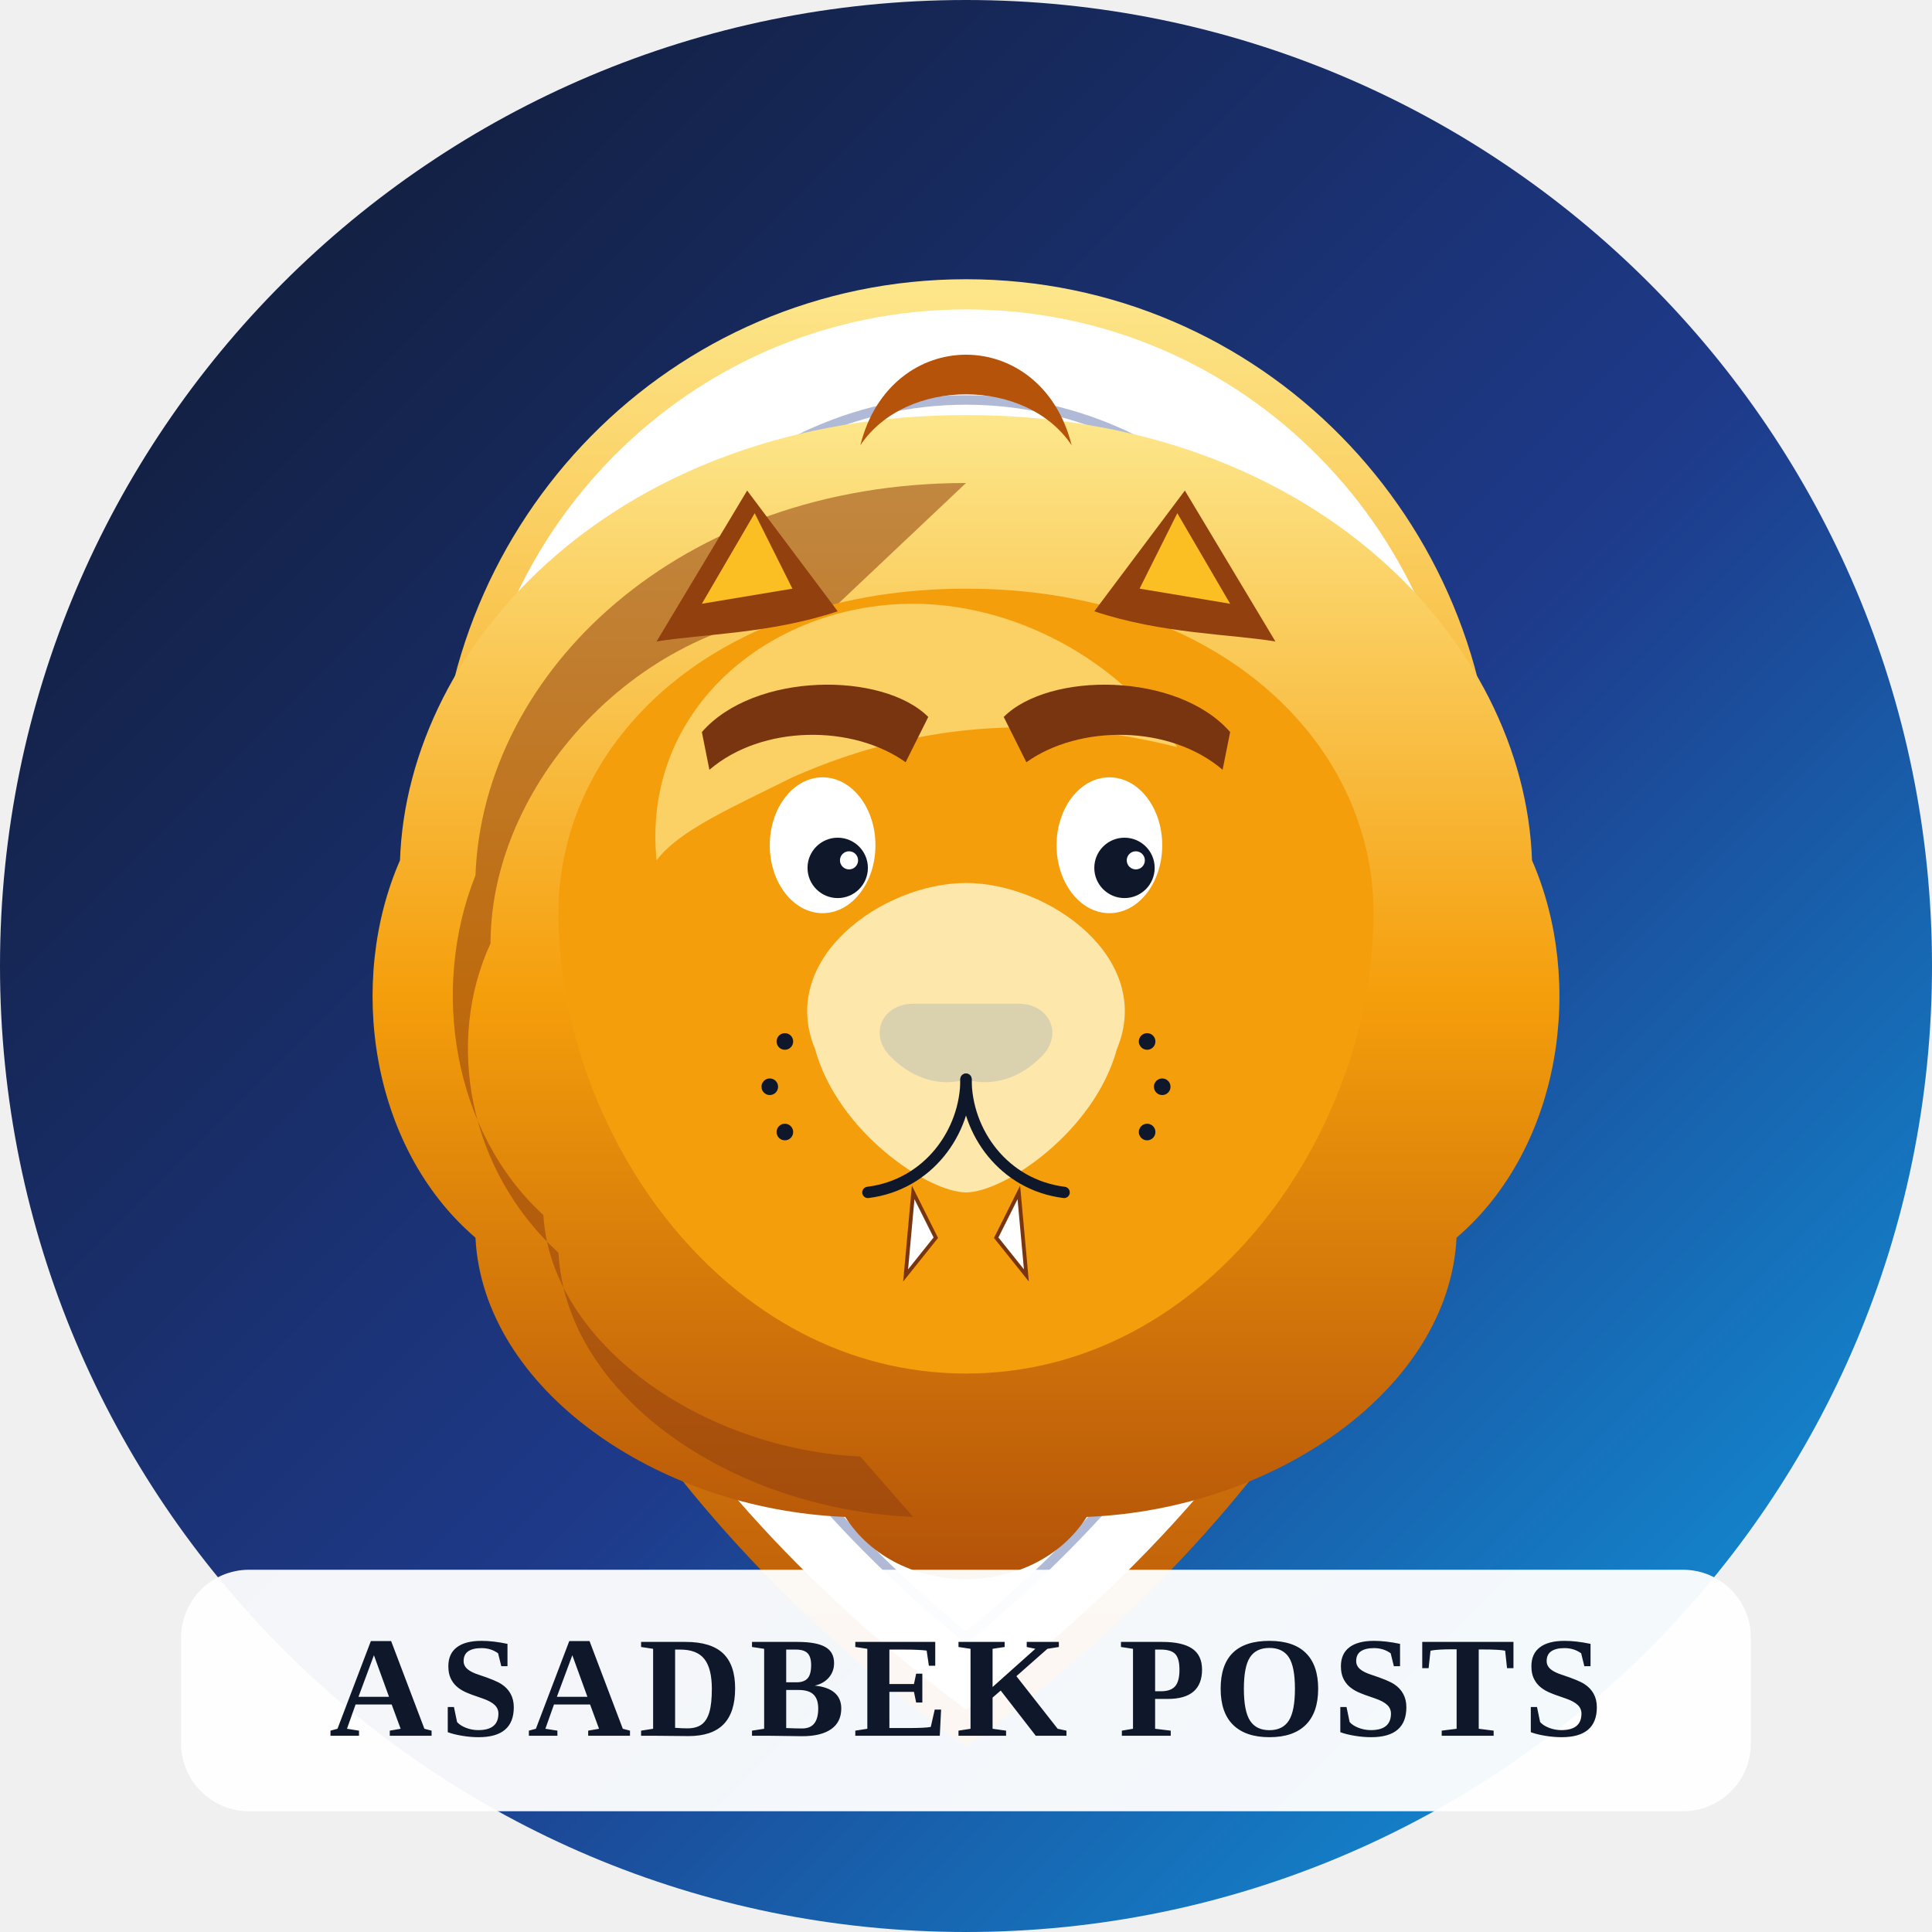
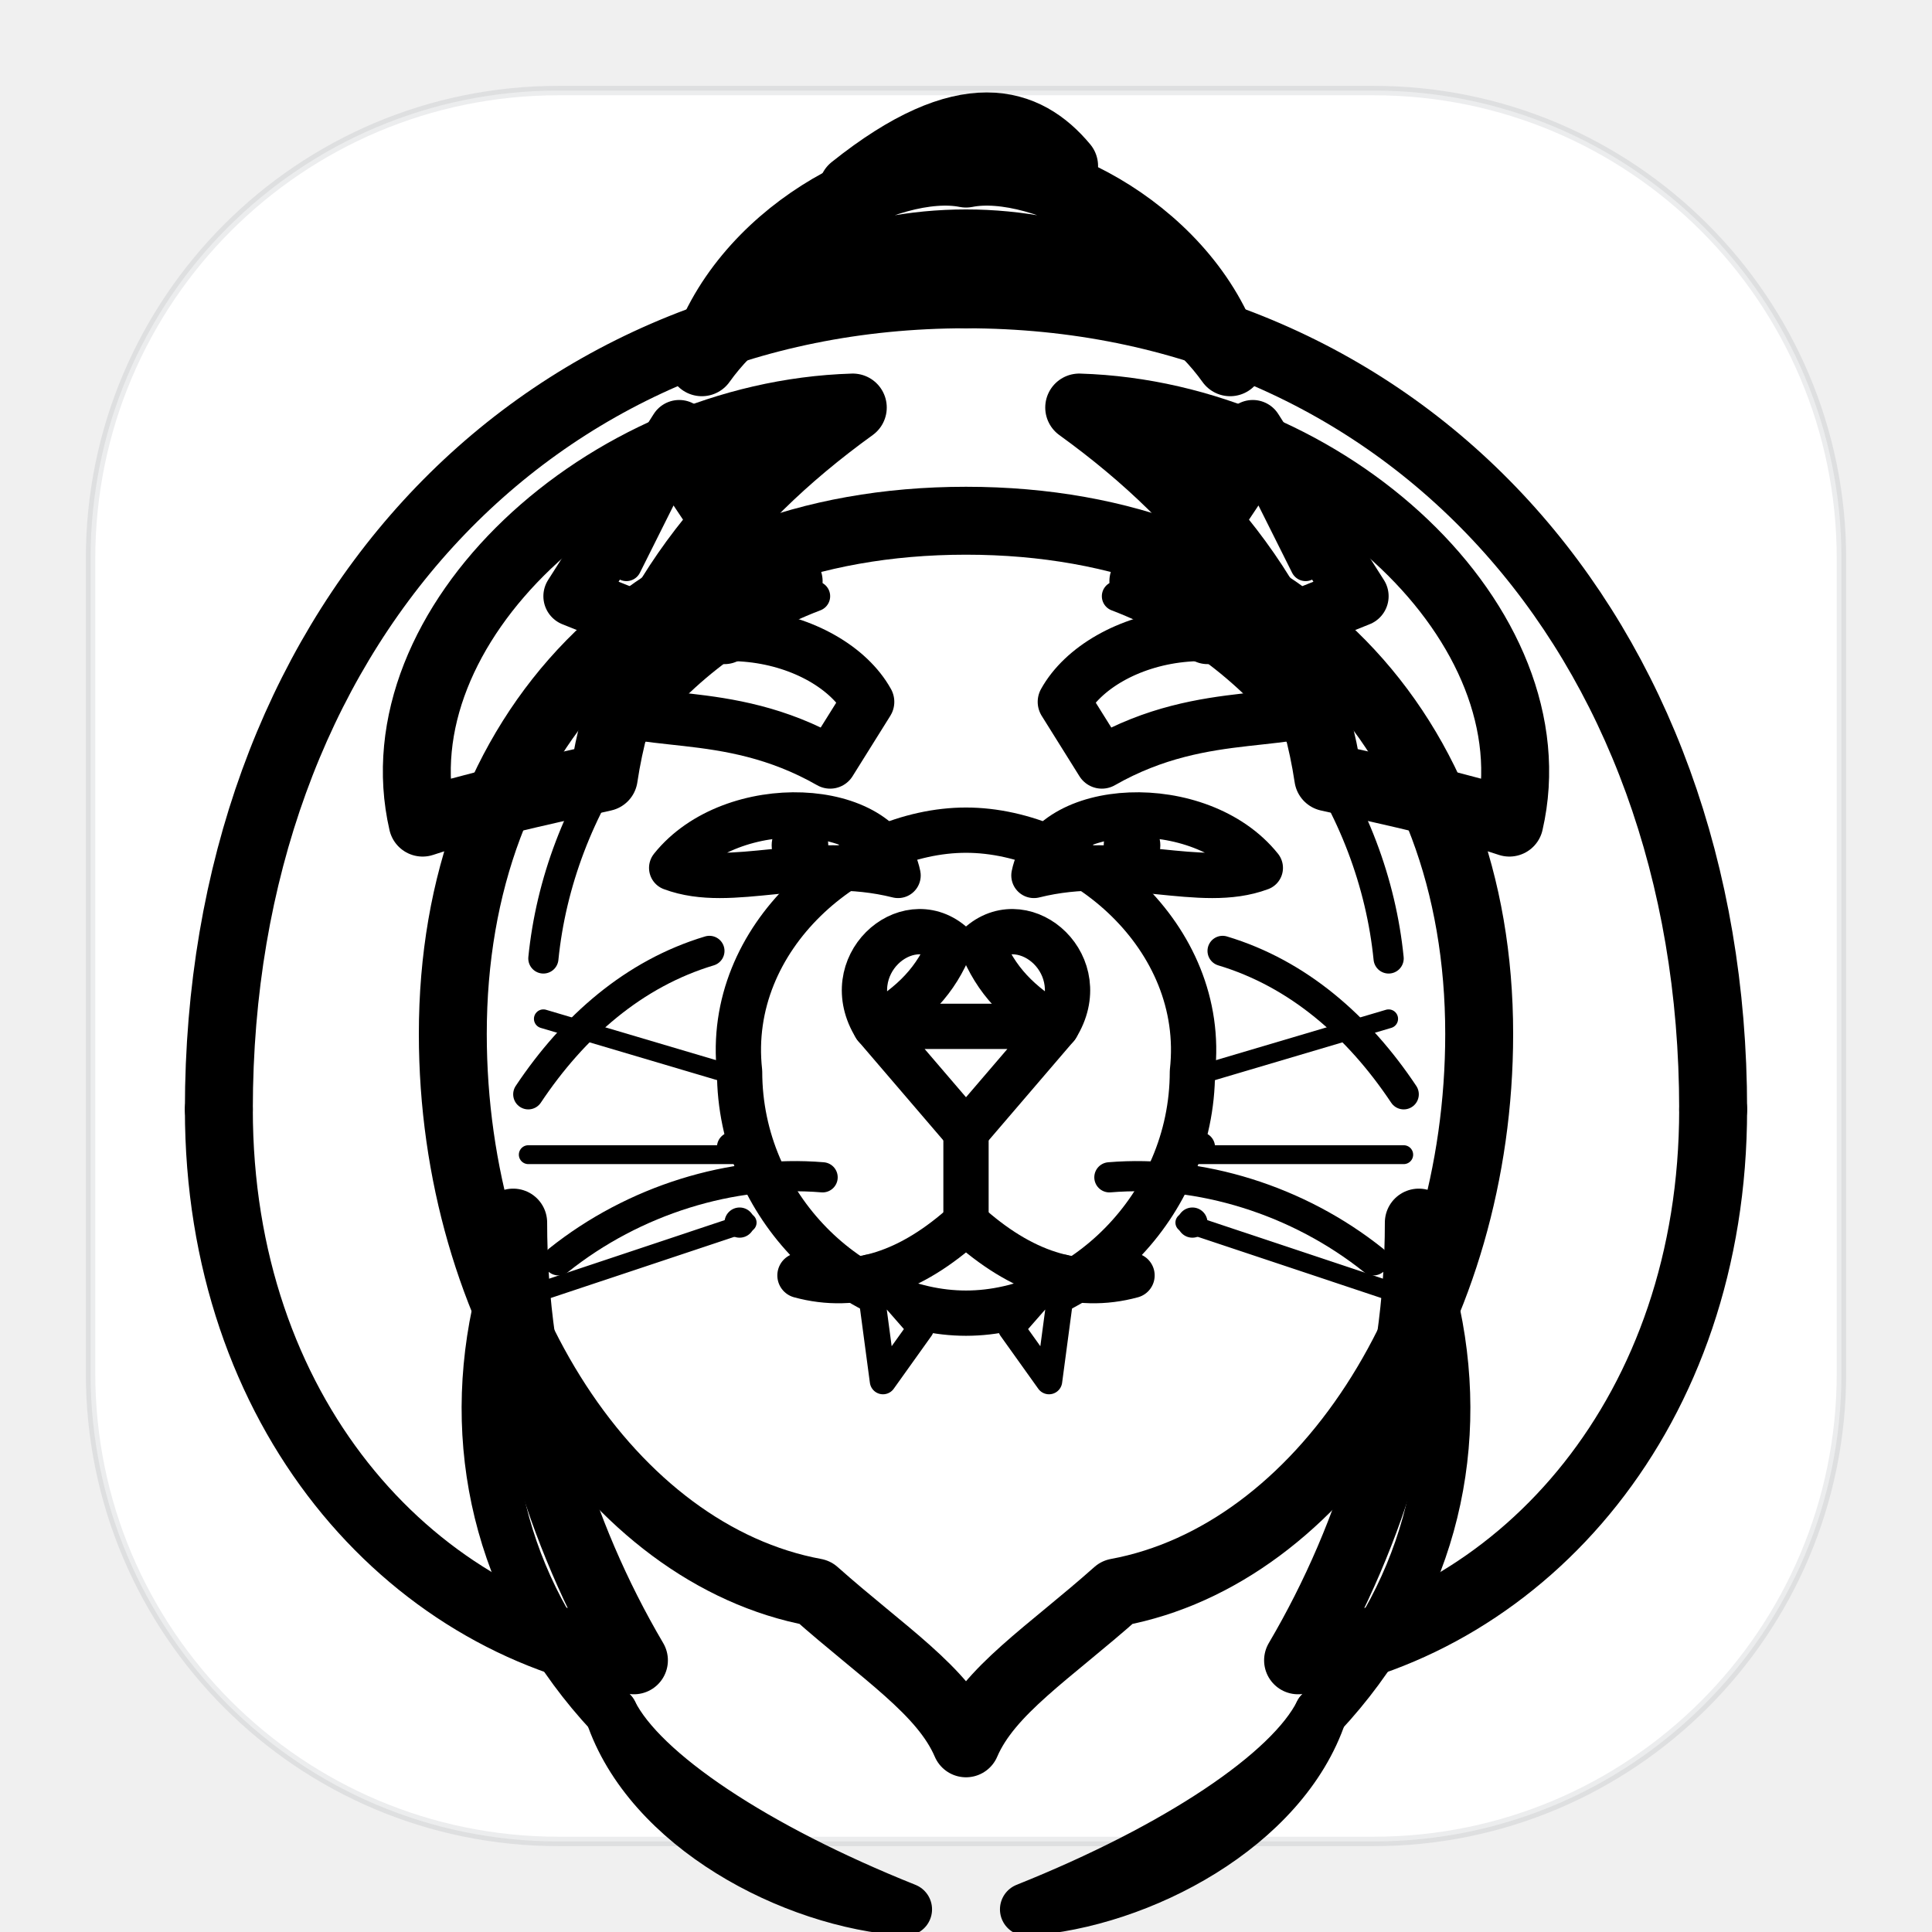
<svg xmlns="http://www.w3.org/2000/svg" viewBox="0 0 512 512" width="512" height="512">
-   <defs>
-     <linearGradient id="bg" x1="0%" y1="0%" x2="100%" y2="100%">
-       <stop offset="0%" stop-color="#0f172a" />
-       <stop offset="55%" stop-color="#1e3a8a" />
-       <stop offset="100%" stop-color="#0ea5e9" />
-     </linearGradient>
-     <linearGradient id="gold" x1="0%" y1="0%" x2="0%" y2="100%">
-       <stop offset="0%" stop-color="#fde68a" />
-       <stop offset="50%" stop-color="#f59e0b" />
-       <stop offset="100%" stop-color="#b45309" />
-     </linearGradient>
-   </defs>
-   <circle cx="256" cy="256" r="256" fill="url(#bg)" />
-   <path d="M256 78            C180 78 120 140 120 215            C120 310 170 395 256 458            C342 395 392 310 392 215            C392 140 332 78 256 78 Z" fill="#ffffff" stroke="url(#gold)" stroke-width="8" />
-   <path d="M256 106            C196 106 148 160 148 222            C148 306 190 380 256 434            C322 380 364 306 364 222            C364 160 316 106 256 106 Z" fill="none" stroke="#1e3a8a" stroke-width="2.5" opacity="0.35" />
-   <g transform="translate(256 248)">
-     <path d="M0 -138              C -92 -138 -148 -78 -150 -20              C -164 12 -158 56 -130 80              C -128 120 -82 152 -32 154              C -18 176 18 176 32 154              C 82 152 128 120 130 80              C 158 56 164 12 150 -20              C 148 -78 92 -138 0 -138 Z" fill="url(#gold)" />
-     <path d="M0 -120              C -76 -120 -128 -70 -130 -16              C -142 14 -136 52 -112 74              C -110 108 -70 136 -28 138              L -14 154              C -62 152 -106 122 -108 84              C -132 62 -138 28 -126 2              C -126 -42 -84 -86 -36 -86              Z" fill="#92400e" opacity="0.55" />
-     <path d="M 0 -92              C -66 -92 -108 -52 -108 -6              C -108 52 -64 116 0 116              C 64 116 108 52 108 -6              C 108 -52 66 -92 0 -92 Z" fill="#f59e0b" />
-     <path d="M -82 -20              C -86 -60 -52 -88 -14 -88              C 12 -88 40 -74 56 -50              C 24 -58 -10 -58 -46 -42              C -62 -34 -76 -28 -82 -20 Z" fill="#fde68a" opacity="0.7" />
-     <path d="M -82 -78              L -58 -118              L -34 -86              C -52 -80 -70 -80 -82 -78 Z" fill="#92400e" />
-     <path d="M 82 -78              L 58 -118              L 34 -86              C 52 -80 70 -80 82 -78 Z" fill="#92400e" />
-     <path d="M -70 -88              L -56 -112              L -46 -92 Z" fill="#fbbf24" />
-     <path d="M 70 -88              L 56 -112              L 46 -92 Z" fill="#fbbf24" />
-     <ellipse cx="-38" cy="-24" rx="14" ry="18" fill="#ffffff" />
-     <ellipse cx="38" cy="-24" rx="14" ry="18" fill="#ffffff" />
-     <circle cx="-34" cy="-18" r="8" fill="#0f172a" />
-     <circle cx="42" cy="-18" r="8" fill="#0f172a" />
-     <circle cx="-31" cy="-20" r="2.4" fill="#ffffff" />
-     <circle cx="45" cy="-20" r="2.4" fill="#ffffff" />
-     <path d="M -70 -54              C -56 -70 -22 -70 -10 -58              L -16 -46              C -30 -56 -54 -56 -68 -44 Z" fill="#78350f" />
-     <path d="M 70 -54              C 56 -70 22 -70 10 -58              L 16 -46              C 30 -56 54 -56 68 -44 Z" fill="#78350f" />
-     <path d="M -14 18              L 14 18              C 22 18 26 26 20 32              C 10 42 0 38 0 38              C 0 38 -10 42 -20 32              C -26 26 -22 18 -14 18 Z" fill="#0f172a" />
-     <path d="M -40 30              C -50 6 -22 -14 0 -14              C 22 -14 50 6 40 30              C 34 52 10 68 0 68              C -10 68 -34 52 -40 30 Z" fill="#fef3c7" opacity="0.85" />
-     <path d="M 0 38              C 0 52 -10 66 -26 68" stroke="#0f172a" stroke-width="3" stroke-linecap="round" fill="none" />
-     <path d="M 0 38              C 0 52 10 66 26 68" stroke="#0f172a" stroke-width="3" stroke-linecap="round" fill="none" />
-     <path d="M -14 68 L -16 90 L -8 80 Z" fill="#ffffff" stroke="#78350f" stroke-width="1" />
-     <path d="M 14 68 L 16 90 L 8 80 Z" fill="#ffffff" stroke="#78350f" stroke-width="1" />
-     <circle cx="-48" cy="28" r="2.2" fill="#0f172a" />
-     <circle cx="-52" cy="40" r="2.2" fill="#0f172a" />
-     <circle cx="-48" cy="52" r="2.2" fill="#0f172a" />
-     <circle cx="48" cy="28" r="2.2" fill="#0f172a" />
-     <circle cx="52" cy="40" r="2.2" fill="#0f172a" />
-     <circle cx="48" cy="52" r="2.2" fill="#0f172a" />
-     <path d="M -28 -130              C -20 -162 20 -162 28 -130              C 16 -148 -16 -148 -28 -130 Z" fill="#b45309" />
+   <rect x="24" y="24" width="464" height="464" rx="124" ry="124" fill="#ffffff" />
+   <rect x="24" y="24" width="464" height="464" rx="124" ry="124" fill="none" stroke="#0f172a" stroke-width="2.5" opacity="0.08" />
+   <g transform="translate(256 266)" fill="none" stroke="#000000" stroke-linecap="round" stroke-linejoin="round">
+     <g stroke-width="18">
+       <path d="M 0 -188                C -116 -188 -198 -98 -198 28" />
+       <path d="M 0 -188                C 116 -188 198 -98 198 28" />
+       <path d="M -198 28                C -198 108 -148 164 -88 174                C -108 140 -120 100 -120 58" />
+       <path d="M 198 28                C 198 108 148 164 88 174                C 108 140 120 100 120 58" />
+       <path d="M -144 -48                C -156 -100 -96 -156 -30 -158                C -66 -132 -90 -100 -96 -60                C -114 -56 -132 -52 -144 -48 Z" />
+       <path d="M 144 -48                C 156 -100 96 -156 30 -158                C 66 -132 90 -100 96 -60                C 114 -56 132 -52 144 -48 Z" />
+       <path d="M -70 -170                C -40 -212 40 -212 70 -170                C 60 -204 20 -224 0 -220                C -20 -224 -60 -204 -70 -170 Z" />
+       <path d="M -30 -216                C 0 -240 16 -234 26 -222" />
+       <path d="M 0 -128                C -84 -128 -136 -72 -136 8                C -136 82 -94 146 -40 156                C -22 172 -6 182 0 196                C 6 182 22 172 40 156                C 94 146 136 82 136 8                C 136 -72 84 -128 0 -128 Z" />
+     </g>
+     <g stroke-width="16">
+       <path d="M -104 -108                L -76 -152                L -46 -112                L -64 -98                L -84 -100 Z" />
+       <path d="M 104 -108                L 76 -152                L 46 -112                L 64 -98                L 84 -100 Z" />
+       <path d="M -90 -116                L -78 -140                L -62 -116" stroke-width="8" />
+       <path d="M 90 -116                L 78 -140                L 62 -116" stroke-width="8" />
+     </g>
+     <g stroke-width="14">
+       <path d="M -124 82                C -132 120 -122 158 -94 188" />
+       <path d="M 124 82                C 132 120 122 158 94 188" />
+       <path d="M -94 188                C -84 218 -46 238 -16 240                C -56 224 -86 204 -94 188 Z" />
+       <path d="M 94 188                C 84 218 46 238 16 240                C 56 224 86 204 94 188 Z" />
+     </g>
+     <g stroke-width="8">
+       <path d="M -112 -12                C -108 -52 -82 -92 -40 -108" />
+       <path d="M 112 -12                C 108 -52 82 -92 40 -108" />
+       <path d="M -116 24                C -104 6 -88 -8 -68 -14" />
+       <path d="M 116 24                C 104 6 88 -8 68 -14" />
+       <path d="M -108 68                C -88 52 -62 44 -38 46" />
+       <path d="M 108 68                C 88 52 62 44 38 46" />
+     </g>
+     <g stroke-width="12">
+       <path d="M -78 -36                C -62 -56 -22 -54 -18 -34                C -42 -40 -62 -30 -78 -36 Z" />
+       <path d="M 78 -36                C 62 -56 22 -54 18 -34                C 42 -40 62 -30 78 -36 Z" />
+     </g>
+     <g fill="#000000">
+       <circle cx="-44" cy="-42" r="7" />
+       <circle cx="44" cy="-42" r="7" />
+     </g>
+     <g stroke-width="14">
+       <path d="M -100 -82                C -74 -108 -36 -98 -26 -80                L -36 -64                C -64 -80 -88 -72 -100 -82 Z" />
+       <path d="M 100 -82                C 74 -108 36 -98 26 -80                L 36 -64                C 64 -80 88 -72 100 -82 Z" />
+     </g>
+     <g stroke-width="12">
+       <path d="M -60 18                C -64 -18 -30 -46 0 -46                C 30 -46 64 -18 60 18                C 60 54 30 82 0 82                C -30 82 -60 54 -60 18 Z" />
+       <path d="M -24 6                L 24 6                L 0 34 Z" />
+       <path d="M -24 6                C -34 -10 -16 -26 -4 -16                C -8 -6 -14 0 -24 6 Z" />
+       <path d="M 24 6                C 34 -10 16 -26 4 -16                C 8 -6 14 0 24 6 Z" />
+       <path d="M 0 58                Q -22 78 -44 72" />
+       <path d="M 0 58                Q 22 78 44 72" />
+       <path d="M 0 34                L 0 58" />
+     </g>
+     <g fill="#ffffff" stroke="#000000" stroke-width="7" stroke-linejoin="round">
+       <path d="M -26 70 L -22 100 L -12 86 Z" />
+       <path d="M 26 70 L 22 100 L 12 86 Z" />
+     </g>
+     <g stroke-width="5">
+       <path d="M -58 20 L -112 4" />
+       <path d="M -58 40 L -116 40" />
+       <path d="M -58 58 L -112 76" />
+       <path d="M 58 20 L 112 4" />
+       <path d="M 58 40 L 116 40" />
+       <path d="M 58 58 L 112 76" />
+     </g>
+     <g fill="#000000">
+       <circle cx="-60" cy="18" r="3.5" />
+       <circle cx="-62" cy="38" r="3.5" />
+       <circle cx="-60" cy="58" r="3.5" />
+       <circle cx="60" cy="18" r="3.5" />
+       <circle cx="62" cy="38" r="3.5" />
+       <circle cx="60" cy="58" r="3.5" />
+     </g>
  </g>
-   <rect x="48" y="416" width="416" height="64" rx="18" fill="#ffffff" opacity="0.95" />
-   <text x="256" y="460" font-family="'Georgia','Times New Roman',serif" font-size="38" font-weight="800" fill="#0f172a" text-anchor="middle" letter-spacing="2">
-     ASADBEK POSTS
-   </text>
</svg>
